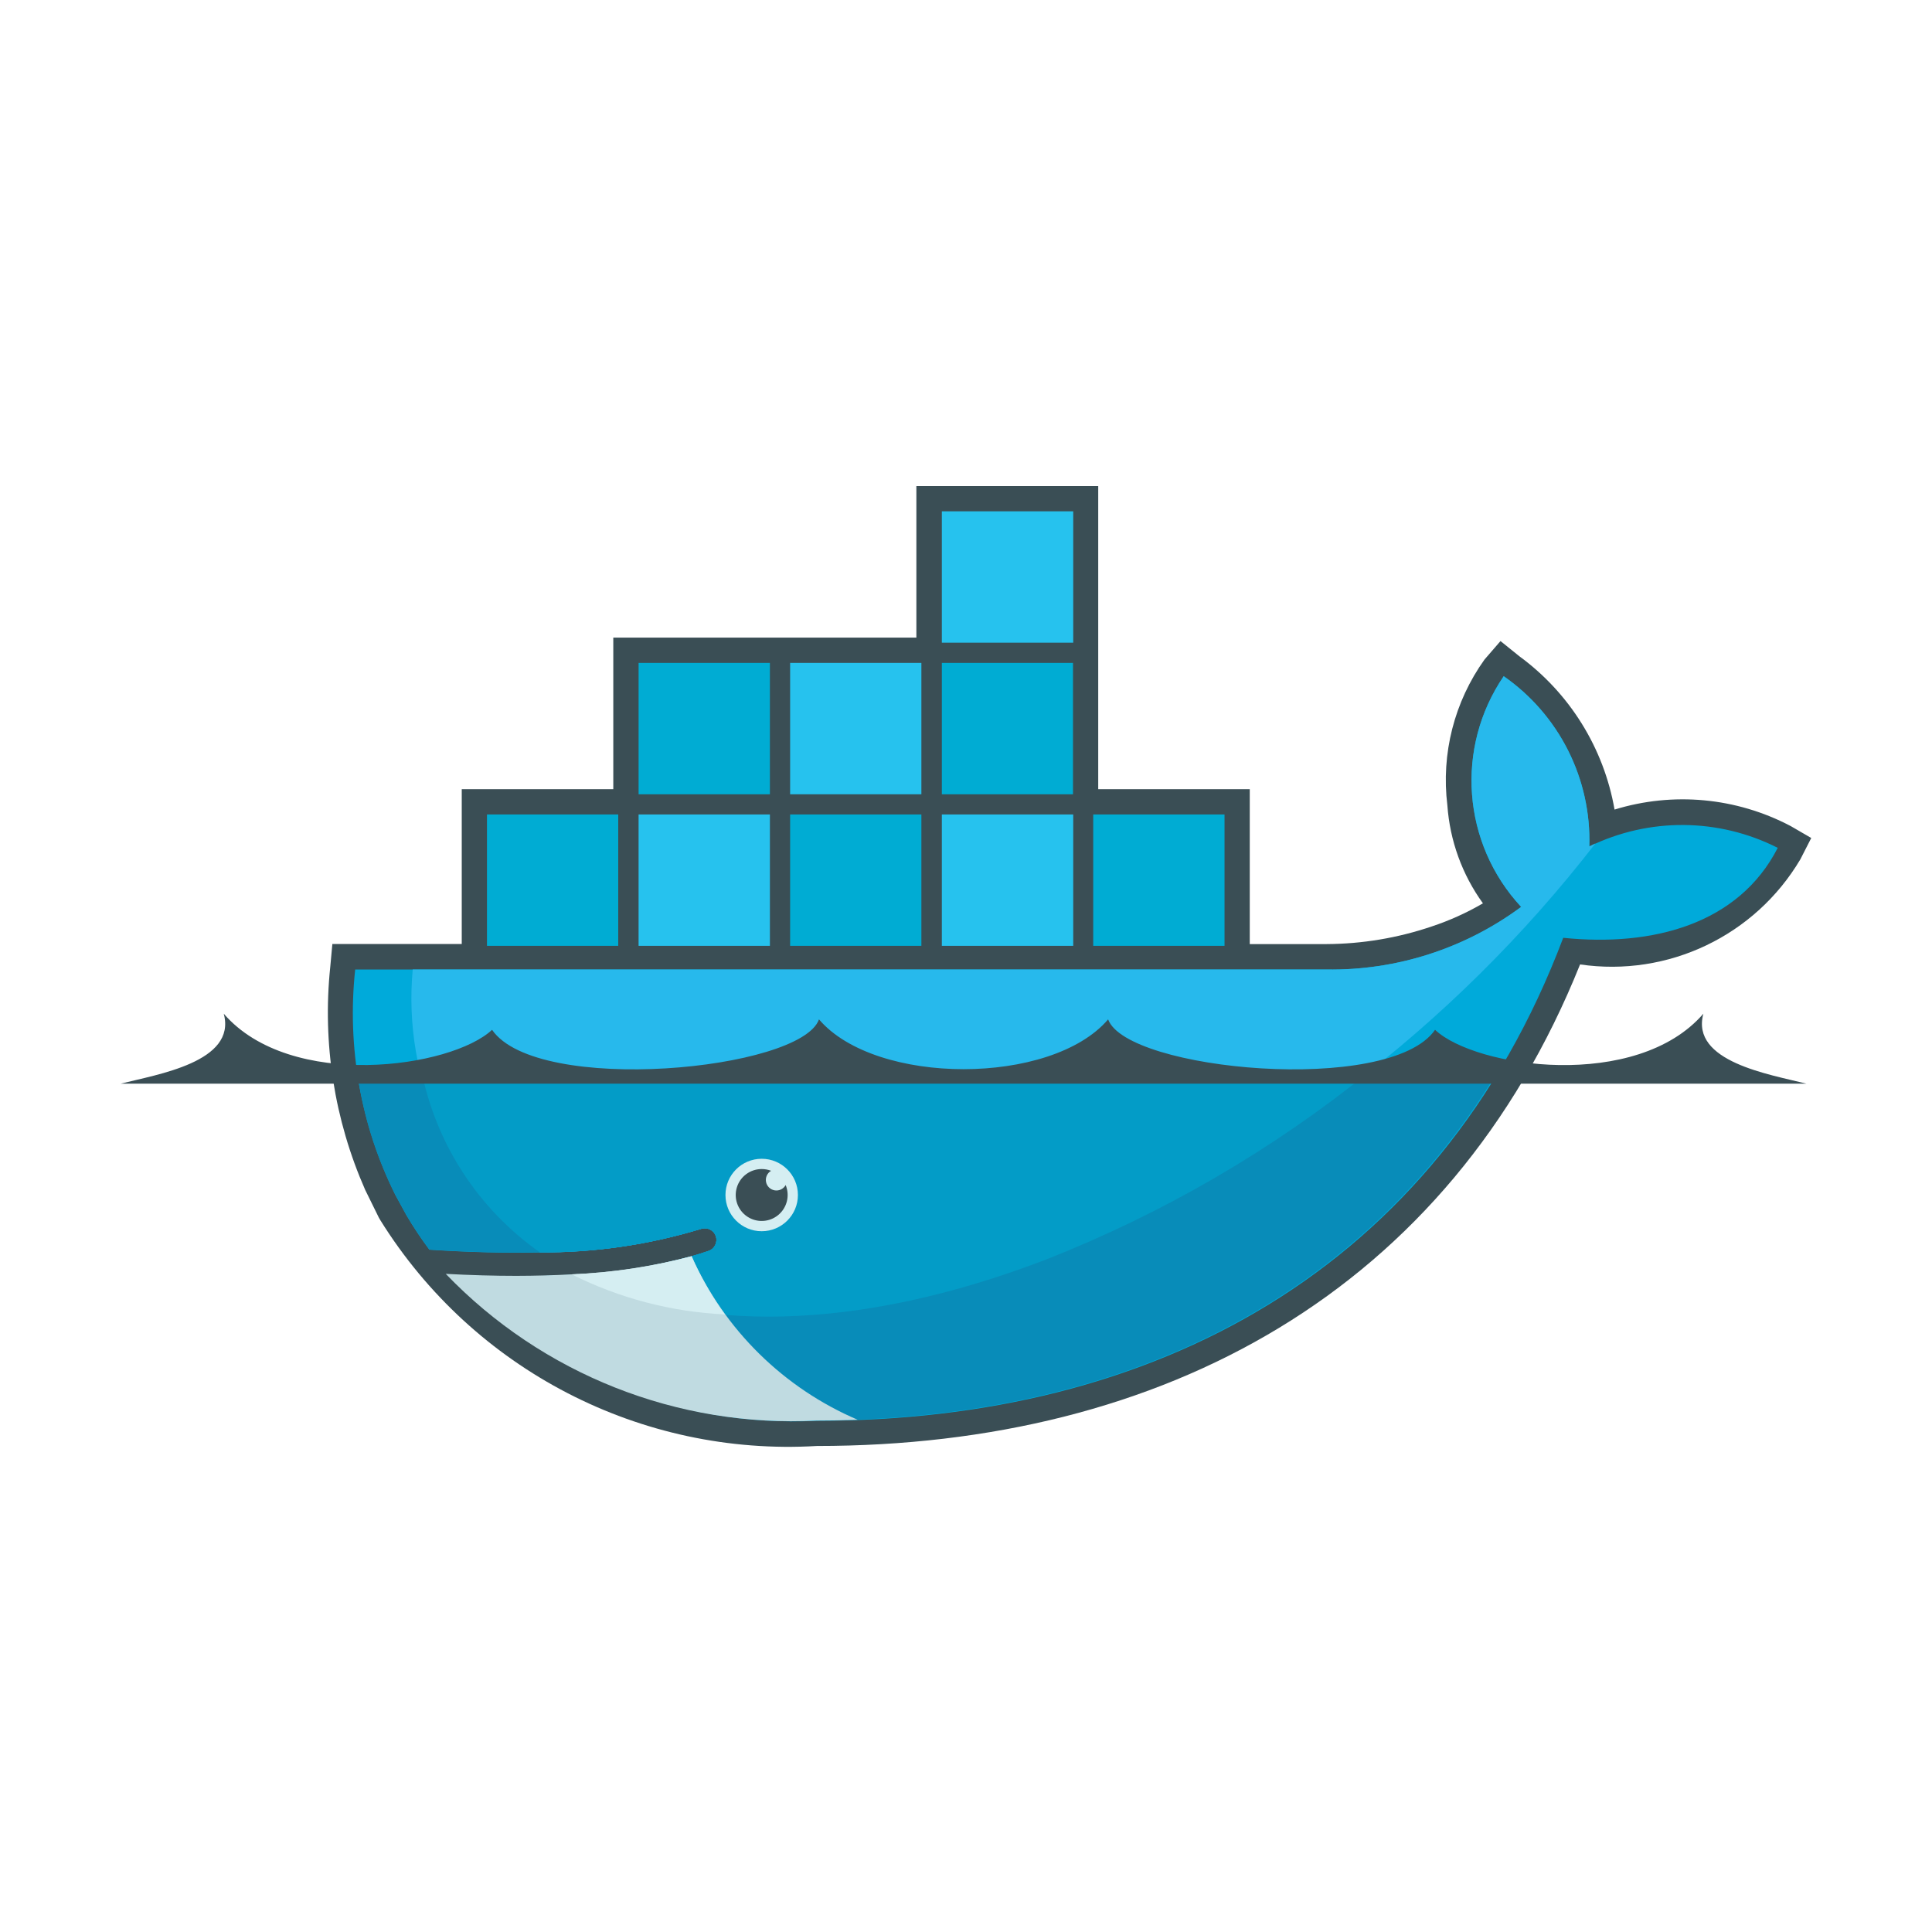
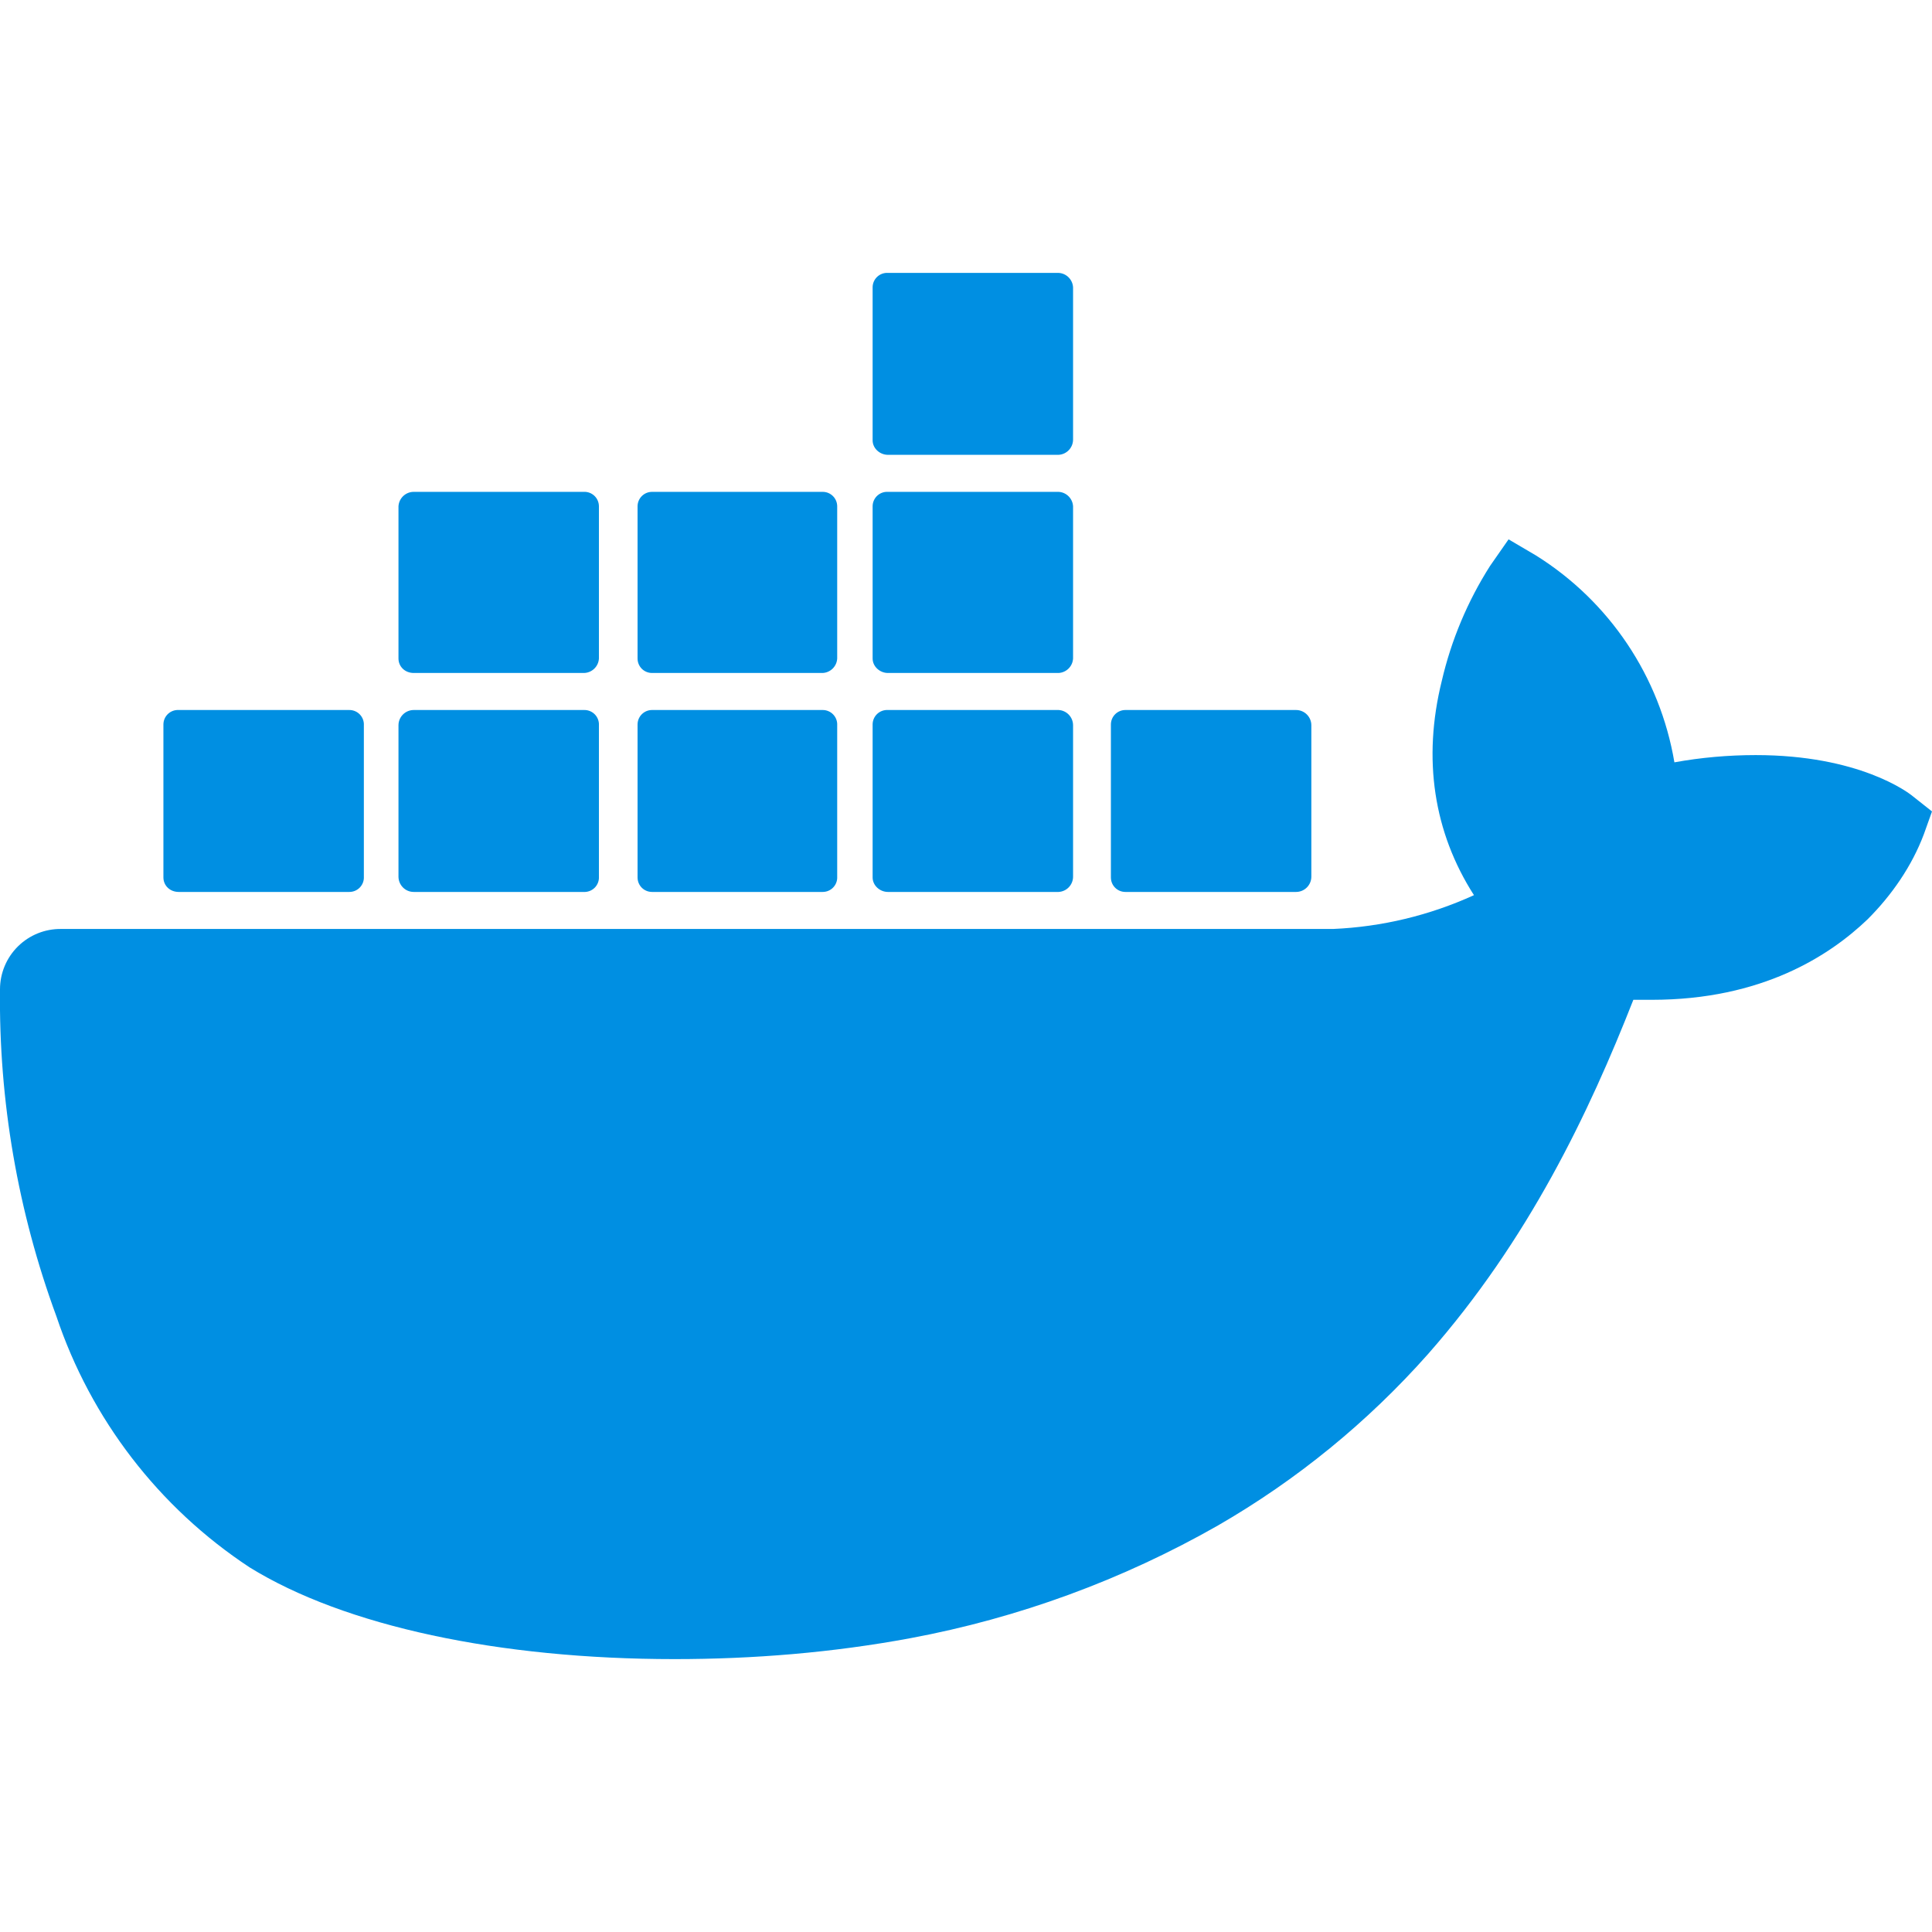
- <svg xmlns="http://www.w3.org/2000/svg" viewBox="0 0 32 32">
-   <path d="M18.191,13.071H20.7v2.566H21.97a5.5,5.5,0,0,0,1.744-.292,4.462,4.462,0,0,0,.848-.383,3.149,3.149,0,0,1-.589-1.623,3.427,3.427,0,0,1,.616-2.416l.264-.305.314.253a4,4,0,0,1,1.575,2.538,3.837,3.837,0,0,1,2.913.271l.345.2-.181.354a3.629,3.629,0,0,1-3.648,1.74c-2.173,5.413-6.9,7.976-12.642,7.976A7.958,7.958,0,0,1,6.3,20.211l-.025-.043-.226-.459a7.28,7.28,0,0,1-.579-3.693l.035-.38H7.648V13.071h2.51v-2.51h5.02V8.051h3.012v5.02Z" style="fill:#3a4e55" />
-   <path d="M26.324,14.021A3.311,3.311,0,0,0,24.906,11.2a3.072,3.072,0,0,0,.289,3.821,5.279,5.279,0,0,1-3.225,1.037H5.883a6.779,6.779,0,0,0,.667,3.737l.183.335a6.2,6.2,0,0,0,.379.569h0q.992.064,1.829.045h0a8.972,8.972,0,0,0,2.669-.389.193.193,0,1,1,.126.365c-.09.031-.184.061-.281.088h0a8.4,8.4,0,0,1-1.845.3c.044,0-.046.007-.046.007l-.082.007c-.291.016-.6.02-.925.02-.351,0-.7-.007-1.083-.026l-.01.007a7.882,7.882,0,0,0,6.063,2.41c5.56,0,10.276-2.465,12.365-8,1.482.152,2.906-.226,3.553-1.49a3.5,3.5,0,0,0-3.122-.022" style="fill:#00aada" />
-   <path d="M26.324,14.021A3.311,3.311,0,0,0,24.906,11.2a3.072,3.072,0,0,0,.289,3.821,5.279,5.279,0,0,1-3.225,1.037H6.836a5.223,5.223,0,0,0,2.106,4.686h0a8.972,8.972,0,0,0,2.669-.389.193.193,0,1,1,.126.365c-.09.031-.184.061-.281.088h0a8.83,8.83,0,0,1-1.894.314L9.543,21.1c1.892.971,4.636.967,7.782-.241a21.868,21.868,0,0,0,9.1-6.889l-.1.048" style="fill:#27b9ec" />
-   <path d="M5.913,17.732a6.431,6.431,0,0,0,.637,2.061l.183.335a6.2,6.2,0,0,0,.379.569q.992.064,1.829.045a8.972,8.972,0,0,0,2.669-.389.193.193,0,1,1,.126.365c-.09.031-.184.061-.281.088h0a8.826,8.826,0,0,1-1.891.307l-.1,0c-.291.016-.6.026-.922.026-.351,0-.709-.007-1.1-.026a7.913,7.913,0,0,0,6.076,2.413c4.76,0,8.9-1.807,11.3-5.8Z" style="fill:#088cb9" />
-   <path d="M6.98,17.732a4.832,4.832,0,0,0,1.961,3.01,8.972,8.972,0,0,0,2.669-.389.193.193,0,1,1,.126.365c-.09.031-.184.061-.281.088h0a8.959,8.959,0,0,1-1.9.307c1.892.971,4.628.957,7.773-.252a20.545,20.545,0,0,0,5.377-3.13Z" style="fill:#039cc7" />
-   <path d="M9.889,13.671h.172v1.813H9.889V13.671Zm-.33,0h.179v1.813H9.559V13.671Zm-.33,0h.179v1.813H9.23V13.671Zm-.33,0h.179v1.813H8.9V13.671Zm-.33,0h.179v1.813H8.57V13.671Zm-.323,0h.172v1.813H8.248V13.671Zm-.181-.181h2.175v2.176H8.066V13.49Z" style="fill:#00acd3" />
-   <path d="M12.4,11.161h.172v1.813H12.4V11.161Zm-.33,0h.179v1.813H12.07V11.161Zm-.33,0h.179v1.813H11.74V11.161Zm-.33,0h.179v1.813H11.41V11.161Zm-.33,0h.178v1.813h-.178V11.161Zm-.323,0h.172v1.813h-.172V11.161Zm-.181-.181h2.176v2.176H10.577V10.979Z" style="fill:#00acd3" />
-   <path d="M12.4,13.671h.172v1.813H12.4V13.671Zm-.33,0h.179v1.813H12.07V13.671Zm-.33,0h.179v1.813H11.74V13.671Zm-.33,0h.179v1.813H11.41V13.671Zm-.33,0h.178v1.813h-.178V13.671Zm-.323,0h.172v1.813h-.172V13.671Zm-.181-.181h2.176v2.176H10.577V13.49Z" style="fill:#26c2ee" />
-   <path d="M14.909,13.671h.172v1.813h-.172V13.671Zm-.33,0h.179v1.813H14.58V13.671Zm-.33,0h.179v1.813H14.25V13.671Zm-.33,0H14.1v1.813h-.179V13.671Zm-.33,0h.179v1.813h-.179V13.671Zm-.323,0h.172v1.813h-.172V13.671Zm-.181-.181h2.176v2.176H13.087V13.49Z" style="fill:#00acd3" />
-   <path d="M14.909,11.161h.172v1.813h-.172V11.161Zm-.33,0h.179v1.813H14.58V11.161Zm-.33,0h.179v1.813H14.25V11.161Zm-.33,0H14.1v1.813h-.179V11.161Zm-.33,0h.179v1.813h-.179V11.161Zm-.323,0h.172v1.813h-.172V11.161Zm-.181-.181h2.176v2.176H13.087V10.979Z" style="fill:#26c2ee" />
-   <path d="M17.42,13.671h.172v1.813H17.42V13.671Zm-.33,0h.179v1.813H17.09V13.671Zm-.33,0h.179v1.813H16.76V13.671Zm-.33,0h.179v1.813h-.179V13.671Zm-.33,0h.179v1.813H16.1V13.671Zm-.323,0h.172v1.813h-.172V13.671ZM15.6,13.49h2.176v2.176H15.6V13.49Z" style="fill:#26c2ee" />
-   <path d="M17.42,11.161h.172v1.813H17.42V11.161Zm-.33,0h.179v1.813H17.09V11.161Zm-.33,0h.179v1.813H16.76V11.161Zm-.33,0h.179v1.813h-.179V11.161Zm-.33,0h.179v1.813H16.1V11.161Zm-.323,0h.172v1.813h-.172V11.161Zm-.181-.181h2.176v2.176H15.6V10.979Z" style="fill:#00acd3" />
-   <path d="M17.42,8.65h.172v1.813H17.42V8.65Zm-.33,0h.179v1.813H17.09V8.65Zm-.33,0h.179v1.813H16.76V8.65Zm-.33,0h.179v1.813h-.179V8.65Zm-.33,0h.179v1.813H16.1V8.65Zm-.323,0h.172v1.813h-.172V8.65ZM15.6,8.469h2.176v2.176H15.6V8.469Z" style="fill:#26c2ee" />
-   <path d="M19.93,13.671H20.1v1.813H19.93V13.671Zm-.33,0h.178v1.813H19.6V13.671Zm-.33,0h.179v1.813h-.179V13.671Zm-.33,0h.179v1.813h-.179V13.671Zm-.33,0h.179v1.813h-.179V13.671Zm-.323,0h.172v1.813h-.172V13.671Zm-.181-.181h2.176v2.176H18.107V13.49Z" style="fill:#00acd3" />
-   <path d="M12.616,19.193a.6.6,0,1,1-.6.6.6.6,0,0,1,.6-.6" style="fill:#d5eef2" />
-   <path d="M12.616,19.363a.431.431,0,0,1,.156.029.175.175,0,1,0,.241.236.43.43,0,1,1-.4-.265" style="fill:#3a4e55" />
-   <path d="M2,17.949H29.92c-.608-.154-1.923-.362-1.707-1.159-1.105,1.279-3.771.9-4.444.267-.749,1.087-5.111.674-5.415-.173-.939,1.1-3.85,1.1-4.789,0-.3.847-4.666,1.26-5.415.173-.673.631-3.338,1.012-4.444-.267.217.8-1.1,1.005-1.707,1.159" style="fill:#3a4e55" />
-   <path d="M14.211,23.518a5.287,5.287,0,0,1-2.756-2.711,9.2,9.2,0,0,1-1.987.3q-.436.024-.917.025-.554,0-1.168-.033a7.942,7.942,0,0,0,6.145,2.43q.344,0,.683-.013" style="fill:#c0dbe1" />
-   <path d="M12.007,21.773a5.206,5.206,0,0,1-.552-.966,9.2,9.2,0,0,1-1.987.3,6.325,6.325,0,0,0,2.539.664" style="fill:#d5eef2" />
+ <svg xmlns="http://www.w3.org/2000/svg" viewBox="0 0 24 24" fill="#008fe2">
+   <path d="M13.98 11.08h2.12a.19.19 0 0 0 .19-.19V9.01a.19.19 0 0 0-.19-.19h-2.12a.18.18 0 0 0-.18.18v1.9c0 .1.08.18.18.18m-2.95-5.43h2.12a.19.19 0 0 0 .18-.19V3.57a.19.19 0 0 0-.18-.18h-2.12a.18.18 0 0 0-.19.18v1.9c0 .1.09.18.19.18m0 2.71h2.12a.19.19 0 0 0 .18-.18V6.29a.19.19 0 0 0-.18-.18h-2.12a.18.18 0 0 0-.19.18v1.89c0 .1.09.18.19.18m-2.93 0h2.12a.19.19 0 0 0 .18-.18V6.29a.18.18 0 0 0-.18-.18H8.1a.18.18 0 0 0-.18.18v1.89c0 .1.08.18.18.18m-2.96 0h2.11a.19.19 0 0 0 .19-.18V6.29a.18.18 0 0 0-.19-.18H5.14a.19.19 0 0 0-.19.18v1.89c0 .1.08.18.19.18m5.89 2.72h2.12a.19.19 0 0 0 .18-.19V9.01a.19.19 0 0 0-.18-.19h-2.12a.18.18 0 0 0-.19.18v1.9c0 .1.09.18.19.18m-2.93 0h2.12a.18.18 0 0 0 .18-.19V9.01a.18.18 0 0 0-.18-.19H8.1a.18.18 0 0 0-.18.18v1.9c0 .1.08.18.18.18m-2.96 0h2.11a.18.18 0 0 0 .19-.19V9.01a.18.18 0 0 0-.18-.19H5.14a.19.19 0 0 0-.19.19v1.88c0 .1.08.19.19.19m-2.92 0h2.12a.18.18 0 0 0 .18-.19V9.01a.18.18 0 0 0-.18-.19H2.22a.18.18 0 0 0-.19.18v1.9c0 .1.08.18.19.18m21.54-1.19c-.06-.05-.67-.51-1.95-.51-.34 0-.68.03-1.01.09a3.77 3.77 0 0 0-1.72-2.57l-.34-.2-.23.33a4.6 4.6 0 0 0-.6 1.43c-.24.97-.1 1.88.4 2.66a4.7 4.7 0 0 1-1.75.42H.76a.75.75 0 0 0-.76.75 11.38 11.38 0 0 0 .7 4.06 6.03 6.03 0 0 0 2.4 3.12c1.18.73 3.1 1.14 5.28 1.14.98 0 1.96-.08 2.93-.26a12.25 12.25 0 0 0 3.82-1.4 10.5 10.5 0 0 0 2.61-2.13c1.25-1.42 2-3 2.55-4.4h.23c1.37 0 2.21-.55 2.68-1 .3-.3.55-.66.7-1.06l.1-.28Z" />
</svg>
